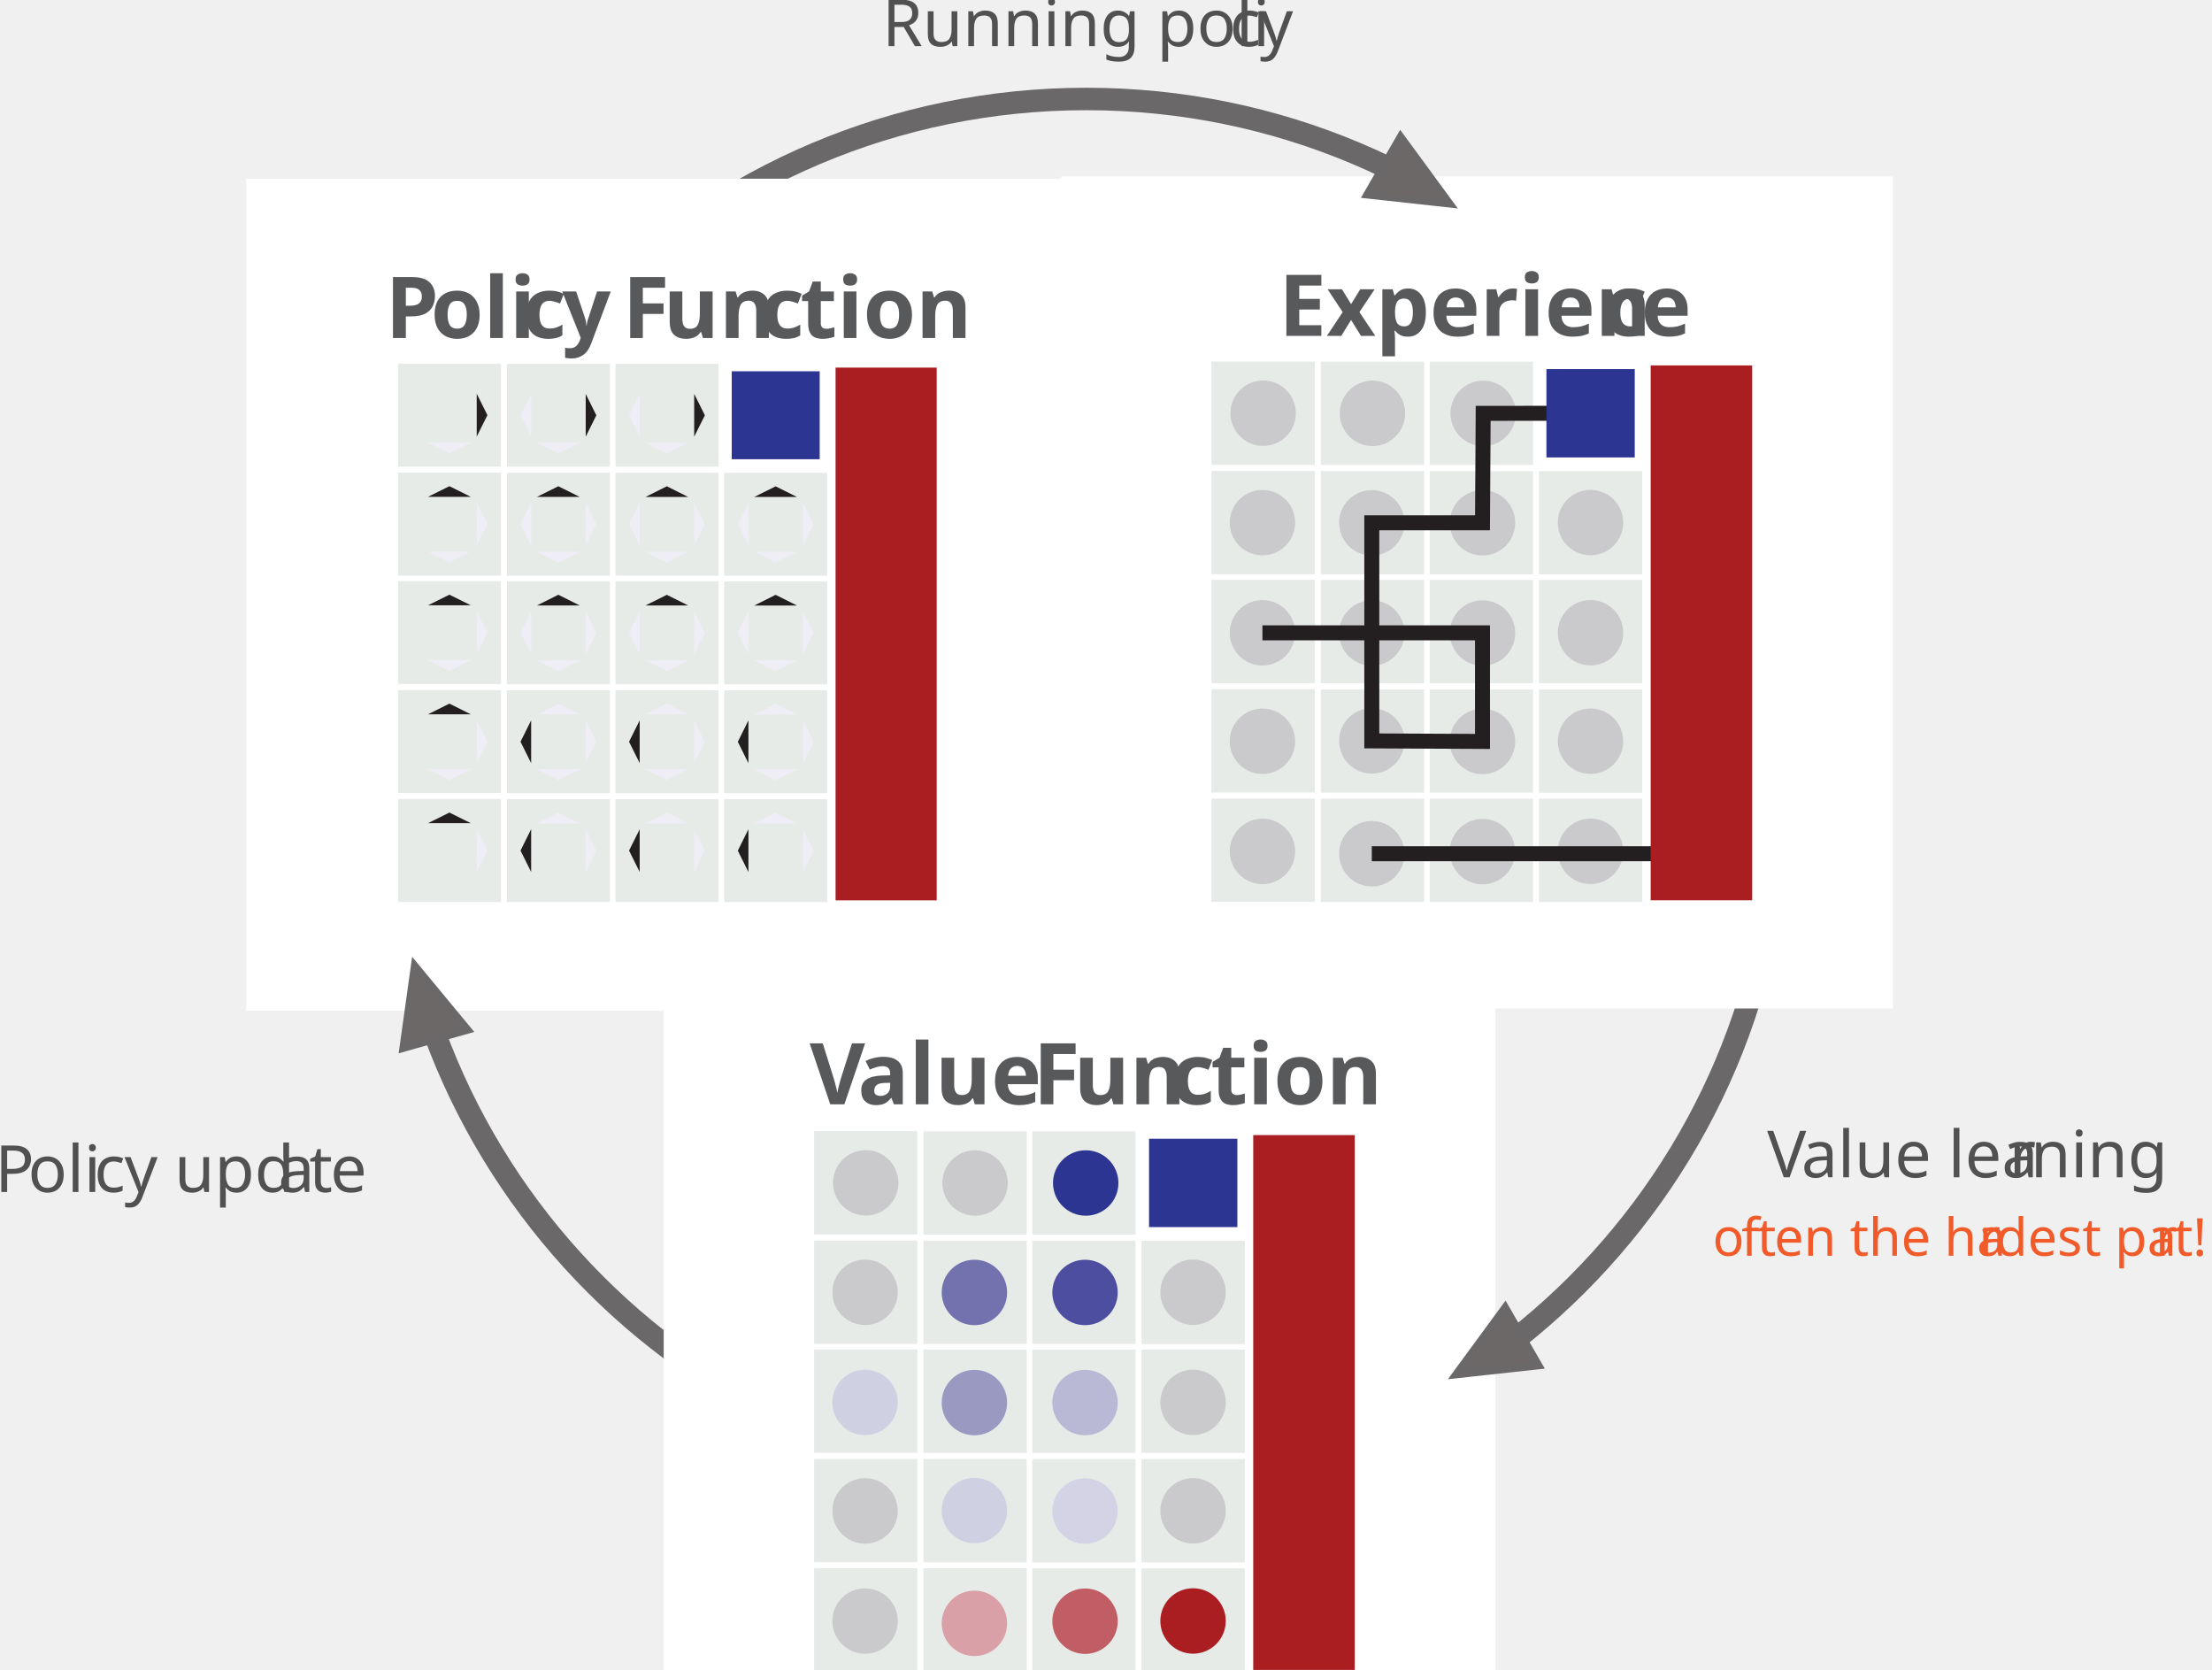
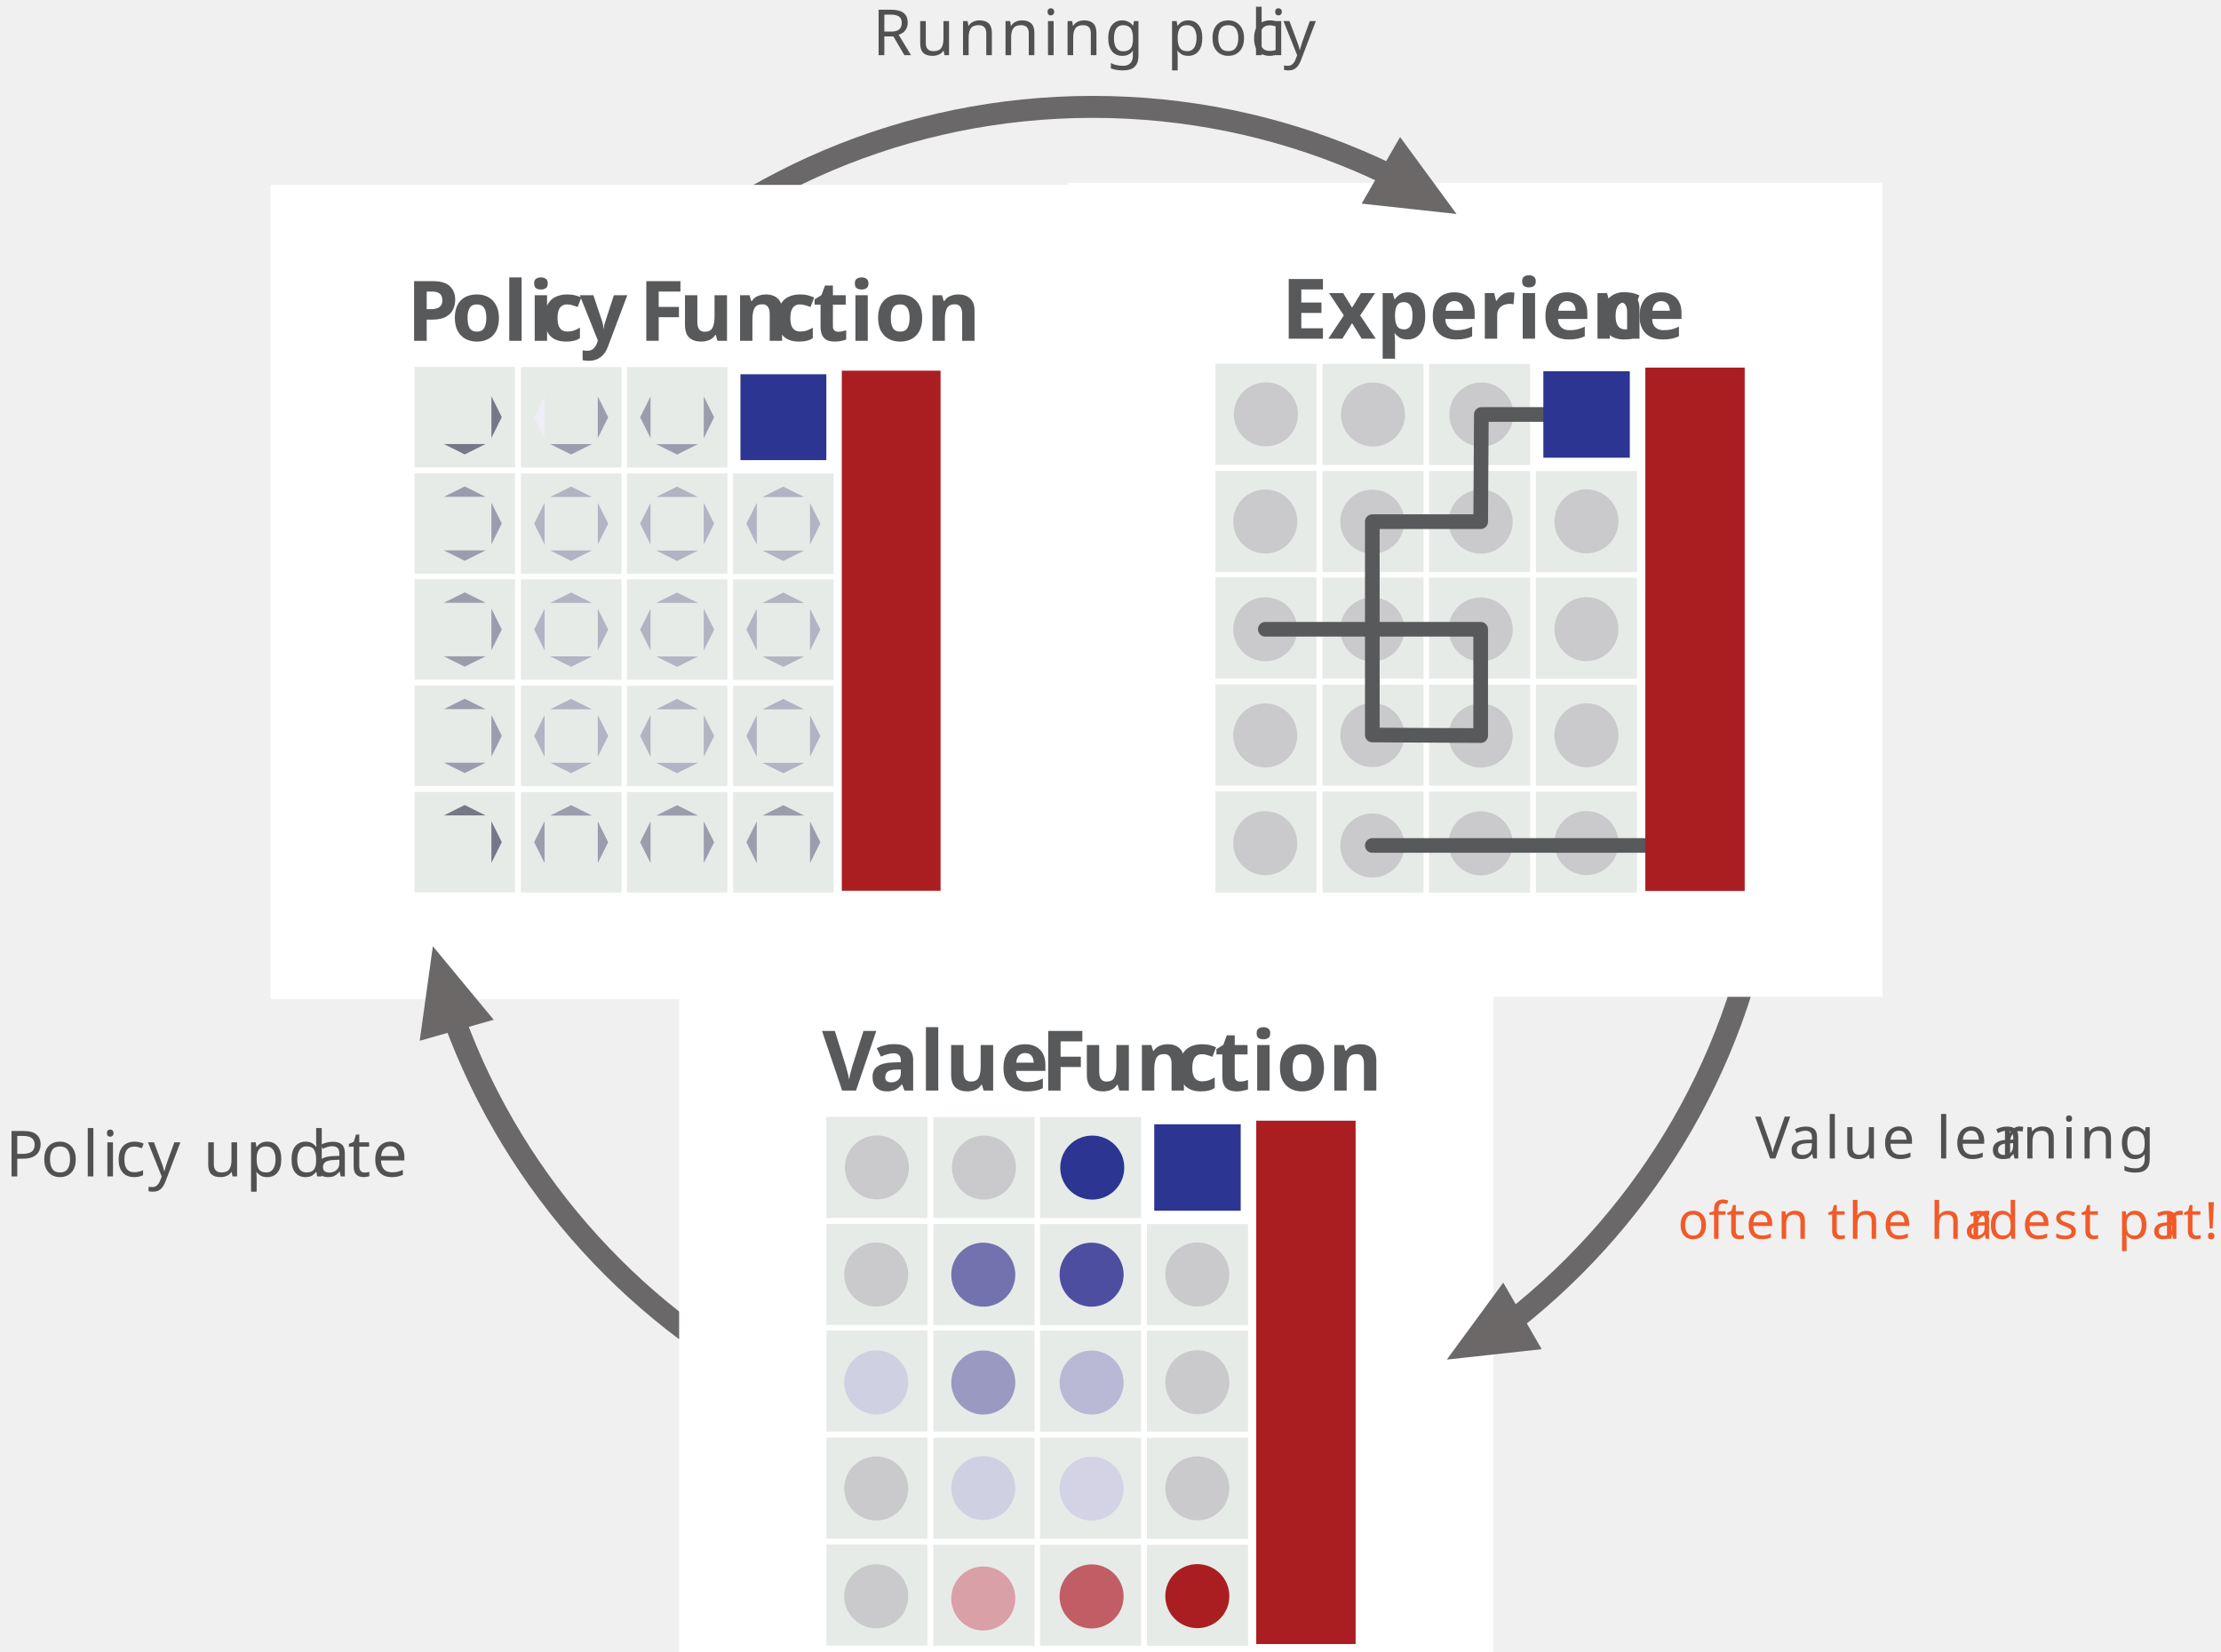
- <svg xmlns="http://www.w3.org/2000/svg" id="Layer_1" data-name="Layer 1" viewBox="0 0 295.52 223.05">
+ <svg xmlns="http://www.w3.org/2000/svg" id="Layer_1" data-name="Layer 1" viewBox="0 0 303.1 225.39">
  <defs>
-     <style>.cls-1,.cls-14{fill:none;}.cls-1,.cls-26{stroke:#6a6868;}.cls-1,.cls-14,.cls-2,.cls-26{stroke-miterlimit:10;}.cls-1{stroke-width:3px;}.cls-2{fill:#fff;stroke:#fff;stroke-width:12px;}.cls-3{fill:#aa1e22;}.cls-4{fill:#2c3592;}.cls-5{fill:#e7ebe8;}.cls-6{fill:#efedf6;}.cls-7{fill:#231f20;}.cls-8{font-size:11.39px;fill:#58595b;font-family:MyriadPro-Semibold, Myriad Pro;font-weight:700;}.cls-9{letter-spacing:-0.02em;}.cls-10{letter-spacing:0.02em;}.cls-11{letter-spacing:-0.03em;}.cls-12{letter-spacing:0.02em;}.cls-13{fill:#cac9cc;}.cls-14{stroke:#231f20;stroke-width:2px;}.cls-15{letter-spacing:-0.01em;}.cls-16{fill:#7272af;}.cls-17{fill:#4e4ea1;}.cls-18{fill:#d0d0e3;}.cls-19{fill:#9999c1;}.cls-20{fill:#b9b9d5;}.cls-21{fill:#d3d3e5;}.cls-22{fill:#d9a0a7;}.cls-23{fill:#c15d65;}.cls-24{letter-spacing:-0.04em;}.cls-25{letter-spacing:0.01em;}.cls-26{fill:#6c6868;}.cls-27{font-size:8.68px;fill:#515151;}.cls-27,.cls-32{font-family:MyriadPro-Regular, Myriad Pro;}.cls-28{letter-spacing:0.02em;}.cls-29{letter-spacing:-0.02em;}.cls-30{letter-spacing:0em;}.cls-31{letter-spacing:-0.01em;}.cls-32{font-size:7px;fill:#f15a29;}.cls-33{letter-spacing:0.01em;}.cls-34{letter-spacing:-0.01em;}.cls-35{letter-spacing:-0.01em;}.cls-36{letter-spacing:0.02em;}.cls-37{letter-spacing:-0.03em;}.cls-38{letter-spacing:0em;}</style>
+     <style>.cls-1,.cls-10{fill:none;}.cls-1,.cls-24{stroke:#6a6868;}.cls-1,.cls-2,.cls-24{stroke-miterlimit:10;}.cls-1{stroke-width:3px;}.cls-2{fill:#fff;stroke:#fff;stroke-width:12px;}.cls-3{font-size:11.39px;fill:#58595b;font-family:MyriadPro-Semibold, Myriad Pro;font-weight:700;}.cls-4{letter-spacing:-0.02em;}.cls-5{letter-spacing:0.02em;}.cls-6{letter-spacing:-0.03em;}.cls-7{letter-spacing:0.02em;}.cls-8{fill:#e7ebe8;}.cls-9{fill:#cac9cc;}.cls-10{stroke:#58595b;stroke-linecap:round;stroke-linejoin:round;stroke-width:2px;}.cls-11{fill:#aa1e22;}.cls-12{fill:#2c3592;}.cls-13{letter-spacing:-0.01em;}.cls-14{fill:#7272af;}.cls-15{fill:#4e4ea1;}.cls-16{fill:#d0d0e3;}.cls-17{fill:#9999c1;}.cls-18{fill:#b9b9d5;}.cls-19{fill:#d3d3e5;}.cls-20{fill:#d9a0a7;}.cls-21{fill:#c15d65;}.cls-22{letter-spacing:-0.04em;}.cls-23{letter-spacing:0.01em;}.cls-24{fill:#6c6868;}.cls-25,.cls-28{font-size:8.68px;}.cls-25,.cls-28,.cls-38{fill:#515151;}.cls-25,.cls-28,.cls-32,.cls-38{font-family:MyriadPro-Regular, Myriad Pro;}.cls-25,.cls-31{letter-spacing:0.05em;}.cls-26{letter-spacing:0.07em;}.cls-27{letter-spacing:0.05em;}.cls-28{letter-spacing:0.02em;}.cls-29{letter-spacing:0.05em;}.cls-30{letter-spacing:0.04em;}.cls-32{font-size:7px;fill:#f15a29;letter-spacing:0.05em;}.cls-33{letter-spacing:0.06em;}.cls-34{letter-spacing:0.04em;}.cls-35{letter-spacing:0.05em;}.cls-36{letter-spacing:0.04em;}.cls-37{letter-spacing:0.07em;}.cls-38{font-size:8px;letter-spacing:0.02em;}.cls-39{letter-spacing:0.05em;}.cls-40{letter-spacing:0.05em;}.cls-41{fill:#777787;}.cls-42{fill:#efedf6;}.cls-43{fill:#9b9dad;}.cls-44{fill:#b2b3c3;}</style>
  </defs>
-   <circle class="cls-1" cx="145.13" cy="105.97" r="92.75" />
-   <rect class="cls-2" x="38.9" y="29.87" width="99.12" height="99.12" />
-   <rect class="cls-3" x="111.63" y="49.1" width="13.51" height="71.16" />
-   <rect class="cls-4" x="97.76" y="49.59" width="11.75" height="11.75" />
-   <rect class="cls-5" x="53.18" y="48.58" width="13.75" height="13.75" />
-   <polygon class="cls-6" points="60.04 60.55 62.9 59.13 57.18 59.13 60.04 60.55" />
-   <polygon class="cls-7" points="65.12 55.45 63.69 52.59 63.69 58.31 65.12 55.45" />
-   <rect class="cls-5" x="67.73" y="48.59" width="13.75" height="13.75" />
-   <polygon class="cls-6" points="69.54 55.46 70.96 58.32 70.96 52.61 69.54 55.46" />
-   <polygon class="cls-6" points="74.59 60.56 77.45 59.14 71.73 59.14 74.59 60.56" />
-   <polygon class="cls-7" points="79.67 55.47 78.25 52.61 78.25 58.33 79.67 55.47" />
-   <rect class="cls-5" x="82.23" y="48.59" width="13.75" height="13.75" />
-   <polygon class="cls-6" points="84.04 55.47 85.46 58.33 85.46 52.61 84.04 55.47" />
-   <polygon class="cls-6" points="89.09 60.57 91.94 59.14 86.23 59.14 89.09 60.57" />
-   <polygon class="cls-7" points="94.17 55.47 92.74 52.61 92.74 58.33 94.17 55.47" />
-   <rect class="cls-5" x="53.18" y="63.13" width="13.75" height="13.75" />
-   <polygon class="cls-6" points="60.04 75.11 62.9 73.68 57.18 73.68 60.04 75.11" />
-   <polygon class="cls-6" points="65.12 70.01 63.69 67.15 63.69 72.87 65.12 70.01" />
-   <polygon class="cls-7" points="60.04 64.94 57.18 66.36 62.9 66.36 60.04 64.94" />
-   <rect class="cls-5" x="67.73" y="63.15" width="13.75" height="13.75" />
-   <polygon class="cls-6" points="69.54 70.02 70.96 72.88 70.96 67.16 69.54 70.02" />
-   <polygon class="cls-6" points="74.59 75.12 77.45 73.7 71.73 73.7 74.59 75.12" />
-   <polygon class="cls-6" points="79.67 70.02 78.25 67.17 78.25 72.88 79.67 70.02" />
-   <polygon class="cls-7" points="74.59 64.95 71.73 66.37 77.45 66.37 74.59 64.95" />
-   <rect class="cls-5" x="82.23" y="63.15" width="13.75" height="13.75" />
-   <polygon class="cls-6" points="84.04 70.02 85.46 72.88 85.46 67.17 84.04 70.02" />
-   <polygon class="cls-6" points="89.09 75.12 91.94 73.7 86.23 73.7 89.09 75.12" />
-   <polygon class="cls-6" points="94.17 70.03 92.74 67.17 92.74 72.88 94.17 70.03" />
-   <polygon class="cls-7" points="89.09 64.95 86.23 66.38 91.94 66.38 89.09 64.95" />
-   <rect class="cls-5" x="96.76" y="63.15" width="13.75" height="13.75" />
-   <polygon class="cls-6" points="98.57 70.03 99.99 72.89 99.99 67.17 98.57 70.03" />
-   <polygon class="cls-6" points="103.62 75.13 106.48 73.7 100.76 73.7 103.62 75.13" />
-   <polygon class="cls-6" points="108.7 70.03 107.28 67.17 107.28 72.89 108.7 70.03" />
-   <polygon class="cls-7" points="103.62 64.96 100.76 66.38 106.48 66.38 103.62 64.96" />
-   <rect class="cls-5" x="53.18" y="77.62" width="13.75" height="13.75" />
-   <polygon class="cls-6" points="60.04 89.6 62.9 88.17 57.18 88.17 60.04 89.6" />
-   <polygon class="cls-6" points="65.12 84.5 63.69 81.64 63.69 87.36 65.12 84.5" />
-   <polygon class="cls-7" points="60.04 79.43 57.18 80.85 62.9 80.85 60.04 79.43" />
-   <rect class="cls-5" x="67.73" y="77.64" width="13.75" height="13.75" />
-   <polygon class="cls-6" points="69.54 84.51 70.96 87.37 70.96 81.66 69.54 84.51" />
-   <polygon class="cls-6" points="74.59 89.61 77.45 88.19 71.73 88.19 74.59 89.61" />
-   <polygon class="cls-6" points="79.67 84.52 78.25 81.66 78.25 87.37 79.67 84.52" />
-   <polygon class="cls-7" points="74.59 79.44 71.73 80.87 77.45 80.87 74.59 79.44" />
-   <rect class="cls-5" x="82.23" y="77.64" width="13.75" height="13.75" />
-   <polygon class="cls-6" points="84.04 84.52 85.46 87.37 85.46 81.66 84.04 84.52" />
-   <polygon class="cls-6" points="89.09 89.62 91.94 88.19 86.23 88.19 89.09 89.62" />
-   <polygon class="cls-6" points="94.17 84.52 92.74 81.66 92.74 87.38 94.17 84.52" />
-   <polygon class="cls-7" points="89.09 79.45 86.23 80.87 91.94 80.87 89.09 79.45" />
-   <rect class="cls-5" x="96.76" y="77.65" width="13.75" height="13.75" />
-   <polygon class="cls-6" points="98.57 84.52 99.99 87.38 99.99 81.66 98.57 84.52" />
-   <polygon class="cls-6" points="103.62 89.62 106.48 88.2 100.76 88.2 103.62 89.62" />
-   <polygon class="cls-6" points="108.7 84.53 107.28 81.67 107.28 87.38 108.7 84.53" />
-   <polygon class="cls-7" points="103.62 79.45 100.76 80.88 106.48 80.88 103.62 79.45" />
-   <rect class="cls-5" x="53.18" y="92.18" width="13.75" height="13.75" />
-   <polygon class="cls-6" points="60.04 104.16 62.9 102.73 57.18 102.73 60.04 104.16" />
-   <polygon class="cls-6" points="65.12 99.06 63.69 96.2 63.69 101.92 65.12 99.06" />
-   <polygon class="cls-7" points="60.04 93.98 57.18 95.41 62.9 95.41 60.04 93.98" />
-   <rect class="cls-5" x="67.73" y="92.2" width="13.75" height="13.75" />
-   <polygon class="cls-7" points="69.54 99.07 70.96 101.93 70.96 96.21 69.54 99.07" />
-   <polygon class="cls-6" points="74.59 104.17 77.45 102.75 71.73 102.75 74.59 104.17" />
-   <polygon class="cls-6" points="79.67 99.07 78.25 96.21 78.25 101.93 79.67 99.07" />
-   <polygon class="cls-6" points="74.59 94 71.73 95.42 77.45 95.42 74.59 94" />
-   <rect class="cls-5" x="82.23" y="92.2" width="13.75" height="13.75" />
-   <polygon class="cls-7" points="84.04 99.07 85.46 101.93 85.46 96.21 84.04 99.07" />
-   <polygon class="cls-6" points="89.09 104.17 91.94 102.75 86.23 102.75 89.09 104.17" />
-   <polygon class="cls-6" points="94.17 99.08 92.74 96.22 92.74 101.93 94.17 99.08" />
-   <polygon class="cls-6" points="89.09 94 86.23 95.42 91.94 95.42 89.09 94" />
-   <rect class="cls-5" x="96.76" y="92.2" width="13.75" height="13.75" />
-   <polygon class="cls-7" points="98.57 99.08 99.99 101.94 99.99 96.22 98.57 99.08" />
-   <polygon class="cls-6" points="103.62 104.18 106.48 102.75 100.76 102.75 103.62 104.18" />
-   <polygon class="cls-6" points="108.7 99.08 107.28 96.22 107.28 101.94 108.7 99.08" />
-   <polygon class="cls-6" points="103.62 94.01 100.76 95.43 106.48 95.43 103.62 94.01" />
-   <rect class="cls-5" x="53.18" y="106.72" width="13.75" height="13.75" />
-   <polygon class="cls-6" points="65.12 113.6 63.69 110.74 63.69 116.46 65.12 113.6" />
-   <polygon class="cls-7" points="60.04 108.53 57.18 109.95 62.9 109.95 60.04 108.53" />
-   <rect class="cls-5" x="67.73" y="106.74" width="13.75" height="13.75" />
-   <polygon class="cls-7" points="69.54 113.61 70.96 116.47 70.96 110.75 69.54 113.61" />
-   <polygon class="cls-6" points="79.67 113.61 78.25 110.76 78.25 116.47 79.67 113.61" />
-   <polygon class="cls-6" points="74.59 108.54 71.73 109.97 77.45 109.97 74.59 108.54" />
-   <rect class="cls-5" x="82.23" y="106.74" width="13.75" height="13.75" />
-   <polygon class="cls-7" points="84.04 113.61 85.46 116.47 85.46 110.76 84.04 113.61" />
-   <polygon class="cls-6" points="94.17 113.62 92.74 110.76 92.74 116.48 94.17 113.62" />
-   <polygon class="cls-6" points="89.09 108.54 86.23 109.97 91.94 109.97 89.09 108.54" />
-   <rect class="cls-5" x="96.76" y="106.75" width="13.75" height="13.75" />
-   <polygon class="cls-7" points="98.57 113.62 99.99 116.48 99.99 110.76 98.57 113.62" />
-   <polygon class="cls-6" points="108.7 113.62 107.28 110.77 107.28 116.48 108.7 113.62" />
-   <polygon class="cls-6" points="103.62 108.55 100.76 109.97 106.48 109.97 103.62 108.55" />
-   <text class="cls-8" transform="translate(51.47 45.15)">
-     <tspan class="cls-9">P</tspan>
+   <circle class="cls-1" cx="149.14" cy="107.34" r="92.75" />
+   <rect class="cls-2" x="42.91" y="31.24" width="99.12" height="99.12" />
+   <text class="cls-3" transform="translate(55.48 46.52)">
+     <tspan class="cls-4">P</tspan>
    <tspan x="6.08" y="0">oli</tspan>
-     <tspan class="cls-10" x="18.35" y="0">c</tspan>
+     <tspan class="cls-5" x="18.35" y="0">c</tspan>
    <tspan x="23.64" y="0">y </tspan>
-     <tspan class="cls-11" x="31.69" y="0">F</tspan>
+     <tspan class="cls-6" x="31.69" y="0">F</tspan>
    <tspan x="37.14" y="0">un</tspan>
-     <tspan class="cls-12" x="50.13" y="0">c</tspan>
+     <tspan class="cls-7" x="50.13" y="0">c</tspan>
    <tspan x="55.42" y="0">tion</tspan>
  </text>
-   <rect class="cls-2" x="147.77" y="29.58" width="99.12" height="99.12" />
-   <rect class="cls-5" x="161.85" y="48.29" width="13.8" height="13.8" />
-   <rect class="cls-5" x="176.46" y="48.3" width="13.8" height="13.8" />
-   <rect class="cls-5" x="191.01" y="48.3" width="13.8" height="13.8" />
-   <rect class="cls-5" x="161.85" y="62.9" width="13.8" height="13.8" />
-   <rect class="cls-5" x="176.46" y="62.91" width="13.8" height="13.8" />
-   <rect class="cls-5" x="191.01" y="62.92" width="13.8" height="13.8" />
-   <rect class="cls-5" x="205.6" y="62.92" width="13.8" height="13.8" />
-   <rect class="cls-5" x="161.85" y="77.45" width="13.8" height="13.8" />
-   <rect class="cls-5" x="176.46" y="77.46" width="13.8" height="13.8" />
-   <rect class="cls-5" x="191.01" y="77.47" width="13.8" height="13.8" />
-   <rect class="cls-5" x="205.6" y="77.47" width="13.8" height="13.8" />
-   <rect class="cls-5" x="161.85" y="92.06" width="13.8" height="13.8" />
-   <rect class="cls-5" x="176.46" y="92.08" width="13.8" height="13.8" />
-   <rect class="cls-5" x="191.01" y="92.08" width="13.8" height="13.8" />
-   <rect class="cls-5" x="205.6" y="92.09" width="13.8" height="13.8" />
-   <rect class="cls-5" x="161.85" y="106.66" width="13.8" height="13.8" />
-   <rect class="cls-5" x="176.46" y="106.68" width="13.8" height="13.8" />
-   <rect class="cls-5" x="191.01" y="106.68" width="13.8" height="13.8" />
-   <rect class="cls-5" x="205.6" y="106.68" width="13.8" height="13.8" />
-   <circle class="cls-13" cx="168.75" cy="55.19" r="4.37" />
-   <circle class="cls-13" cx="183.36" cy="55.21" r="4.37" />
-   <circle class="cls-13" cx="198.15" cy="55.21" r="4.37" />
-   <circle class="cls-13" cx="168.66" cy="69.81" r="4.37" />
-   <circle class="cls-13" cx="183.27" cy="69.83" r="4.37" />
-   <circle class="cls-13" cx="198.06" cy="69.83" r="4.37" />
-   <circle class="cls-13" cx="212.49" cy="69.8" r="4.37" />
-   <circle class="cls-13" cx="168.66" cy="84.52" r="4.37" />
-   <circle class="cls-13" cx="183.27" cy="84.55" r="4.37" />
-   <circle class="cls-13" cx="198.06" cy="84.55" r="4.37" />
-   <circle class="cls-13" cx="212.49" cy="84.51" r="4.37" />
-   <circle class="cls-13" cx="168.66" cy="99.01" r="4.37" />
-   <circle class="cls-13" cx="183.27" cy="98.96" r="4.37" />
-   <circle class="cls-13" cx="198.06" cy="99.03" r="4.37" />
-   <circle class="cls-13" cx="212.49" cy="99" r="4.37" />
-   <circle class="cls-13" cx="168.66" cy="113.72" r="4.37" />
-   <circle class="cls-13" cx="183.27" cy="114.03" r="4.37" />
-   <circle class="cls-13" cx="198.06" cy="113.75" r="4.37" />
-   <circle class="cls-13" cx="212.49" cy="113.71" r="4.37" />
-   <polyline class="cls-14" points="168.66 84.53 198.06 84.53 198.06 99.03 183.27 98.96 183.27 69.83 198.06 69.83 198.15 55.21 212.5 55.2" />
-   <line class="cls-14" x1="183.27" y1="114.03" x2="227.31" y2="114.03" />
-   <rect class="cls-3" x="220.53" y="48.81" width="13.56" height="71.44" />
-   <rect class="cls-4" x="206.6" y="49.3" width="11.8" height="11.8" />
-   <text class="cls-8" transform="translate(170.83 44.86)">Experien<tspan class="cls-15" x="43.39" y="0">c</tspan>
+   <rect class="cls-2" x="151.78" y="30.95" width="99.12" height="99.12" />
+   <rect class="cls-8" x="165.86" y="49.66" width="13.8" height="13.8" />
+   <rect class="cls-8" x="180.47" y="49.67" width="13.8" height="13.8" />
+   <rect class="cls-8" x="195.02" y="49.68" width="13.8" height="13.8" />
+   <rect class="cls-8" x="165.86" y="64.27" width="13.8" height="13.8" />
+   <rect class="cls-8" x="180.47" y="64.29" width="13.8" height="13.8" />
+   <rect class="cls-8" x="195.02" y="64.29" width="13.8" height="13.8" />
+   <rect class="cls-8" x="209.61" y="64.3" width="13.8" height="13.8" />
+   <rect class="cls-8" x="165.86" y="78.82" width="13.8" height="13.8" />
+   <rect class="cls-8" x="180.47" y="78.84" width="13.8" height="13.8" />
+   <rect class="cls-8" x="195.02" y="78.84" width="13.8" height="13.8" />
+   <rect class="cls-8" x="209.61" y="78.85" width="13.8" height="13.8" />
+   <rect class="cls-8" x="165.86" y="93.43" width="13.8" height="13.8" />
+   <rect class="cls-8" x="180.47" y="93.45" width="13.8" height="13.8" />
+   <rect class="cls-8" x="195.02" y="93.45" width="13.8" height="13.8" />
+   <rect class="cls-8" x="209.61" y="93.46" width="13.8" height="13.8" />
+   <rect class="cls-8" x="165.86" y="108.03" width="13.8" height="13.8" />
+   <rect class="cls-8" x="180.47" y="108.05" width="13.8" height="13.8" />
+   <rect class="cls-8" x="195.02" y="108.05" width="13.8" height="13.8" />
+   <rect class="cls-8" x="209.61" y="108.06" width="13.8" height="13.8" />
+   <circle class="cls-9" cx="172.76" cy="56.56" r="4.37" />
+   <circle class="cls-9" cx="187.37" cy="56.58" r="4.37" />
+   <circle class="cls-9" cx="202.16" cy="56.58" r="4.37" />
+   <circle class="cls-9" cx="172.67" cy="71.19" r="4.37" />
+   <circle class="cls-9" cx="187.28" cy="71.21" r="4.37" />
+   <circle class="cls-9" cx="202.07" cy="71.21" r="4.37" />
+   <circle class="cls-9" cx="216.5" cy="71.17" r="4.37" />
+   <circle class="cls-9" cx="172.67" cy="85.9" r="4.37" />
+   <circle class="cls-9" cx="187.28" cy="85.92" r="4.37" />
+   <circle class="cls-9" cx="202.07" cy="85.92" r="4.37" />
+   <circle class="cls-9" cx="216.5" cy="85.88" r="4.37" />
+   <circle class="cls-9" cx="172.67" cy="100.39" r="4.37" />
+   <circle class="cls-9" cx="187.28" cy="100.34" r="4.37" />
+   <circle class="cls-9" cx="202.07" cy="100.41" r="4.37" />
+   <circle class="cls-9" cx="216.5" cy="100.37" r="4.37" />
+   <circle class="cls-9" cx="172.67" cy="115.1" r="4.37" />
+   <circle class="cls-9" cx="187.28" cy="115.41" r="4.37" />
+   <circle class="cls-9" cx="202.07" cy="115.12" r="4.37" />
+   <circle class="cls-9" cx="216.5" cy="115.08" r="4.37" />
+   <polyline class="cls-10" points="172.68 85.9 202.07 85.9 202.07 100.41 187.28 100.33 187.28 71.21 202.07 71.21 202.16 56.58 216.51 56.58" />
+   <line class="cls-10" x1="187.28" y1="115.41" x2="231.32" y2="115.41" />
+   <rect class="cls-11" x="224.54" y="50.18" width="13.56" height="71.44" />
+   <rect class="cls-12" x="210.62" y="50.68" width="11.8" height="11.8" />
+   <text class="cls-3" transform="translate(174.84 46.23)">Experien<tspan class="cls-13" x="43.39" y="0">c</tspan>
    <tspan x="48.4" y="0">e</tspan>
  </text>
-   <rect class="cls-2" x="94.67" y="132.22" width="99.12" height="99.12" />
-   <rect class="cls-3" x="167.43" y="151.61" width="13.56" height="71.44" />
-   <rect class="cls-4" x="153.51" y="152.1" width="11.8" height="11.8" />
-   <rect class="cls-5" x="108.76" y="151.08" width="13.8" height="13.8" />
-   <rect class="cls-5" x="123.37" y="151.1" width="13.8" height="13.8" />
-   <rect class="cls-5" x="137.92" y="151.1" width="13.8" height="13.8" />
-   <rect class="cls-5" x="108.76" y="165.7" width="13.8" height="13.8" />
-   <rect class="cls-5" x="123.37" y="165.71" width="13.8" height="13.8" />
-   <rect class="cls-5" x="137.92" y="165.71" width="13.8" height="13.8" />
-   <rect class="cls-5" x="152.51" y="165.72" width="13.8" height="13.8" />
-   <rect class="cls-5" x="108.76" y="180.25" width="13.8" height="13.8" />
-   <rect class="cls-5" x="123.37" y="180.26" width="13.8" height="13.8" />
-   <rect class="cls-5" x="137.92" y="180.26" width="13.8" height="13.8" />
-   <rect class="cls-5" x="152.51" y="180.27" width="13.8" height="13.8" />
-   <rect class="cls-5" x="108.76" y="194.86" width="13.8" height="13.8" />
-   <rect class="cls-5" x="123.37" y="194.87" width="13.8" height="13.8" />
-   <rect class="cls-5" x="137.92" y="194.88" width="13.8" height="13.8" />
-   <rect class="cls-5" x="152.51" y="194.88" width="13.8" height="13.8" />
-   <rect class="cls-5" x="108.76" y="209.46" width="13.8" height="13.8" />
-   <rect class="cls-5" x="123.37" y="209.47" width="13.8" height="13.8" />
-   <rect class="cls-5" x="137.92" y="209.48" width="13.8" height="13.8" />
-   <rect class="cls-5" x="152.51" y="209.48" width="13.8" height="13.8" />
-   <circle class="cls-13" cx="115.66" cy="157.99" r="4.37" />
-   <circle class="cls-13" cx="130.27" cy="158.01" r="4.37" />
-   <circle class="cls-4" cx="145.05" cy="158.01" r="4.37" />
-   <circle class="cls-13" cx="115.57" cy="172.61" r="4.37" />
-   <circle class="cls-16" cx="130.18" cy="172.63" r="4.37" />
-   <circle class="cls-17" cx="144.96" cy="172.63" r="4.37" />
-   <circle class="cls-13" cx="159.39" cy="172.6" r="4.37" />
-   <circle class="cls-18" cx="115.57" cy="187.32" r="4.37" />
-   <circle class="cls-19" cx="130.18" cy="187.34" r="4.37" />
-   <circle class="cls-20" cx="144.96" cy="187.34" r="4.37" />
-   <circle class="cls-13" cx="159.39" cy="187.31" r="4.37" />
-   <circle class="cls-13" cx="115.57" cy="201.81" r="4.37" />
-   <circle class="cls-18" cx="130.18" cy="201.76" r="4.37" />
-   <circle class="cls-21" cx="144.96" cy="201.83" r="4.37" />
-   <circle class="cls-13" cx="159.39" cy="201.8" r="4.37" />
-   <circle class="cls-13" cx="115.57" cy="216.52" r="4.37" />
-   <circle class="cls-22" cx="130.18" cy="216.83" r="4.37" />
-   <circle class="cls-23" cx="144.96" cy="216.54" r="4.37" />
-   <circle class="cls-3" cx="159.39" cy="216.51" r="4.37" />
-   <text class="cls-8" transform="translate(108.17 147.5)">
-     <tspan class="cls-24">V</tspan>
+   <rect class="cls-2" x="98.68" y="133.59" width="99.12" height="99.12" />
+   <rect class="cls-11" x="171.44" y="152.98" width="13.56" height="71.44" />
+   <rect class="cls-12" x="157.52" y="153.47" width="11.8" height="11.8" />
+   <rect class="cls-8" x="112.77" y="152.46" width="13.8" height="13.8" />
+   <rect class="cls-8" x="127.38" y="152.47" width="13.8" height="13.8" />
+   <rect class="cls-8" x="141.93" y="152.48" width="13.8" height="13.8" />
+   <rect class="cls-8" x="112.77" y="167.07" width="13.8" height="13.8" />
+   <rect class="cls-8" x="127.38" y="167.08" width="13.8" height="13.8" />
+   <rect class="cls-8" x="141.93" y="167.09" width="13.8" height="13.8" />
+   <rect class="cls-8" x="156.52" y="167.09" width="13.8" height="13.8" />
+   <rect class="cls-8" x="112.77" y="181.62" width="13.8" height="13.8" />
+   <rect class="cls-8" x="127.38" y="181.63" width="13.8" height="13.8" />
+   <rect class="cls-8" x="141.93" y="181.64" width="13.8" height="13.8" />
+   <rect class="cls-8" x="156.52" y="181.64" width="13.8" height="13.8" />
+   <rect class="cls-8" x="112.77" y="196.23" width="13.8" height="13.8" />
+   <rect class="cls-8" x="127.38" y="196.25" width="13.8" height="13.8" />
+   <rect class="cls-8" x="141.93" y="196.25" width="13.8" height="13.8" />
+   <rect class="cls-8" x="156.52" y="196.26" width="13.8" height="13.8" />
+   <rect class="cls-8" x="112.77" y="210.83" width="13.8" height="13.8" />
+   <rect class="cls-8" x="127.38" y="210.85" width="13.8" height="13.8" />
+   <rect class="cls-8" x="141.93" y="210.85" width="13.8" height="13.8" />
+   <rect class="cls-8" x="156.52" y="210.86" width="13.8" height="13.8" />
+   <circle class="cls-9" cx="119.67" cy="159.36" r="4.37" />
+   <circle class="cls-9" cx="134.28" cy="159.38" r="4.37" />
+   <circle class="cls-12" cx="149.06" cy="159.38" r="4.37" />
+   <circle class="cls-9" cx="119.58" cy="173.98" r="4.37" />
+   <circle class="cls-14" cx="134.19" cy="174" r="4.37" />
+   <circle class="cls-15" cx="148.97" cy="174" r="4.37" />
+   <circle class="cls-9" cx="163.4" cy="173.97" r="4.37" />
+   <circle class="cls-16" cx="119.58" cy="188.7" r="4.37" />
+   <circle class="cls-17" cx="134.19" cy="188.72" r="4.37" />
+   <circle class="cls-18" cx="148.97" cy="188.72" r="4.37" />
+   <circle class="cls-9" cx="163.4" cy="188.68" r="4.37" />
+   <circle class="cls-9" cx="119.58" cy="203.18" r="4.37" />
+   <circle class="cls-16" cx="134.19" cy="203.13" r="4.37" />
+   <circle class="cls-19" cx="148.97" cy="203.2" r="4.37" />
+   <circle class="cls-9" cx="163.4" cy="203.17" r="4.37" />
+   <circle class="cls-9" cx="119.58" cy="217.9" r="4.37" />
+   <circle class="cls-20" cx="134.19" cy="218.2" r="4.37" />
+   <circle class="cls-21" cx="148.97" cy="217.92" r="4.37" />
+   <circle class="cls-11" cx="163.4" cy="217.88" r="4.37" />
+   <text class="cls-3" transform="translate(112.18 148.87)">
+     <tspan class="cls-22">V</tspan>
    <tspan x="6.41" y="0">alue </tspan>
-     <tspan class="cls-11" x="29.84" y="0">F</tspan>
+     <tspan class="cls-6" x="29.84" y="0">F</tspan>
    <tspan x="35.28" y="0">un</tspan>
-     <tspan class="cls-25" x="48.28" y="0">c</tspan>
+     <tspan class="cls-23" x="48.28" y="0">c</tspan>
    <tspan x="53.56" y="0">tion</tspan>
  </text>
-   <polygon class="cls-26" points="194.51 183.6 205.57 182.39 201.09 174.63 194.51 183.6" />
-   <polygon class="cls-26" points="55.4 128.99 53.86 140 62.49 137.56 55.4 128.99" />
-   <polygon class="cls-26" points="193.69 27.22 187.11 18.25 182.63 26.01 193.69 27.22" />
-   <text class="cls-27" transform="translate(117.87 6.16)">Running poli<tspan class="cls-28" x="46.4" y="0">c</tspan>
-     <tspan x="50.44" y="0">y</tspan>
-   </text>
-   <text class="cls-27" transform="translate(-0.67 159.21)">
-     <tspan class="cls-29">P</tspan>
-     <tspan x="4.4" y="0">oli</tspan>
-     <tspan class="cls-28" x="13.24" y="0">c</tspan>
-     <tspan x="17.29" y="0">y upd</tspan>
-     <tspan class="cls-30" x="37.82" y="0">a</tspan>
-     <tspan class="cls-31" x="41.97" y="0">t</tspan>
-     <tspan x="44.79" y="0">e</tspan>
-   </text>
-   <text class="cls-32" transform="translate(228.8 167.73)">o<tspan class="cls-33" x="3.84" y="0">f</tspan>
-     <tspan class="cls-34" x="5.96" y="0">t</tspan>
-     <tspan x="8.24" y="0">en the ha</tspan>
-     <tspan class="cls-35" x="35.57" y="0">r</tspan>
-     <tspan x="37.79" y="0">dest pa</tspan>
-     <tspan class="cls-36" x="59.17" y="0">r</tspan>
-     <tspan x="61.63" y="0">t!</tspan>
-   </text>
-   <text class="cls-27" transform="translate(236.09 157.25)">
-     <tspan class="cls-37">V</tspan>
-     <tspan x="4.56" y="0">alue lea</tspan>
-     <tspan class="cls-38" x="32.33" y="0">r</tspan>
-     <tspan x="35.2" y="0">ning</tspan>
-   </text>
+   <polygon class="cls-24" points="198.52 184.97 209.58 183.76 205.1 176 198.52 184.97" />
+   <polygon class="cls-24" points="59.41 130.36 57.88 141.38 66.5 138.93 59.41 130.36" />
+   <polygon class="cls-24" points="197.7 28.59 191.12 19.62 186.64 27.38 197.7 28.59" />
+   <text class="cls-25" transform="translate(119.06 7.53)">Running poli<tspan class="cls-26" x="51.6" y="0">c</tspan>
+     <tspan class="cls-27" x="56.08" y="0">y</tspan>
+   </text>
+   <text class="cls-28" transform="translate(0.73 160.59)">P<tspan class="cls-27" x="4.83" y="0">oli</tspan>
+     <tspan class="cls-26" x="14.98" y="0">c</tspan>
+     <tspan class="cls-27" x="19.45" y="0">y upd</tspan>
+     <tspan class="cls-29" x="42.16" y="0">a</tspan>
+     <tspan class="cls-30" x="46.74" y="0">t</tspan>
+     <tspan class="cls-31" x="50" y="0">e</tspan>
+   </text>
+   <text class="cls-32" transform="translate(228.96 169.1)">o<tspan class="cls-33" x="4.19" y="0">f</tspan>
+     <tspan class="cls-34" x="6.66" y="0">t</tspan>
+     <tspan class="cls-35" x="9.29" y="0">en the ha</tspan>
+     <tspan class="cls-36" x="39.77" y="0">r</tspan>
+     <tspan class="cls-35" x="42.34" y="0">dest pa</tspan>
+     <tspan class="cls-37" x="66.17" y="0">r</tspan>
+     <tspan class="cls-35" x="68.98" y="0">t!</tspan>
+   </text>
+   <text class="cls-38" transform="translate(239.52 158.14)">V<tspan class="cls-39" x="4.6" y="0">alue lea</tspan>
+     <tspan class="cls-40" x="33.41" y="0">r</tspan>
+     <tspan class="cls-39" x="36.46" y="0">ning</tspan>
+   </text>
+   <rect class="cls-11" x="114.88" y="50.6" width="13.48" height="70.99" />
+   <rect class="cls-12" x="101.05" y="51.09" width="11.72" height="11.72" />
+   <rect class="cls-8" x="56.57" y="50.08" width="13.72" height="13.72" />
+   <polygon class="cls-41" points="63.42 62.03 66.27 60.61 60.57 60.61 63.42 62.03" />
+   <polygon class="cls-41" points="68.48 56.94 67.06 54.09 67.06 59.79 68.48 56.94" />
+   <rect class="cls-8" x="71.09" y="50.1" width="13.72" height="13.72" />
+   <polygon class="cls-42" points="72.9 56.95 74.32 59.81 74.32 54.1 72.9 56.95" />
+   <polygon class="cls-43" points="77.94 62.04 80.79 60.62 75.08 60.62 77.94 62.04" />
+   <polygon class="cls-43" points="83 56.96 81.58 54.11 81.58 59.81 83 56.96" />
+   <rect class="cls-8" x="85.55" y="50.1" width="13.72" height="13.72" />
+   <polygon class="cls-43" points="87.36 56.96 88.78 59.81 88.78 54.11 87.36 56.96" />
+   <polygon class="cls-43" points="92.4 62.05 95.25 60.63 89.55 60.63 92.4 62.05" />
+   <polygon class="cls-43" points="97.46 56.96 96.04 54.11 96.04 59.81 97.46 56.96" />
+   <rect class="cls-8" x="56.57" y="64.6" width="13.72" height="13.72" />
+   <polygon class="cls-43" points="63.42 76.55 66.27 75.13 60.57 75.13 63.42 76.55" />
+   <polygon class="cls-43" points="68.48 71.46 67.06 68.61 67.06 74.31 68.48 71.46" />
+   <polygon class="cls-43" points="63.42 66.4 60.57 67.82 66.27 67.82 63.42 66.4" />
+   <rect class="cls-8" x="71.09" y="64.62" width="13.72" height="13.72" />
+   <polygon class="cls-44" points="72.9 71.48 74.32 74.33 74.32 68.62 72.9 71.48" />
+   <polygon class="cls-44" points="77.94 76.56 80.79 75.14 75.08 75.14 77.94 76.56" />
+   <polygon class="cls-44" points="83 71.48 81.58 68.63 81.58 74.33 83 71.48" />
+   <polygon class="cls-44" points="77.94 66.42 75.08 67.84 80.79 67.84 77.94 66.42" />
+   <rect class="cls-8" x="85.55" y="64.62" width="13.72" height="13.72" />
+   <polygon class="cls-44" points="87.36 71.48 88.78 74.33 88.78 68.63 87.36 71.48" />
+   <polygon class="cls-44" points="92.4 76.57 95.25 75.15 89.55 75.15 92.4 76.57" />
+   <polygon class="cls-44" points="97.46 71.48 96.04 68.63 96.04 74.33 97.46 71.48" />
+   <polygon class="cls-44" points="92.4 66.42 89.55 67.84 95.25 67.84 92.4 66.42" />
+   <rect class="cls-8" x="100.05" y="64.63" width="13.72" height="13.72" />
+   <polygon class="cls-44" points="101.86 71.48 103.28 74.34 103.28 68.63 101.86 71.48" />
+   <polygon class="cls-44" points="106.9 76.57 109.75 75.15 104.05 75.15 106.9 76.57" />
+   <polygon class="cls-44" points="111.96 71.49 110.54 68.64 110.54 74.34 111.96 71.49" />
+   <polygon class="cls-44" points="106.9 66.43 104.05 67.85 109.75 67.85 106.9 66.43" />
+   <rect class="cls-8" x="56.57" y="79.06" width="13.72" height="13.72" />
+   <polygon class="cls-43" points="63.42 91.01 66.27 89.59 60.57 89.59 63.42 91.01" />
+   <polygon class="cls-43" points="68.48 85.92 67.06 83.07 67.06 88.77 68.48 85.92" />
+   <polygon class="cls-43" points="63.42 80.86 60.57 82.28 66.27 82.28 63.42 80.86" />
+   <rect class="cls-8" x="71.09" y="79.08" width="13.72" height="13.72" />
+   <polygon class="cls-44" points="72.9 85.93 74.32 88.79 74.32 83.08 72.9 85.93" />
+   <polygon class="cls-44" points="77.94 91.02 80.79 89.6 75.08 89.6 77.94 91.02" />
+   <polygon class="cls-44" points="83 85.94 81.58 83.09 81.58 88.79 83 85.94" />
+   <polygon class="cls-44" points="77.94 80.88 75.08 82.3 80.79 82.3 77.94 80.88" />
+   <rect class="cls-8" x="85.55" y="79.08" width="13.72" height="13.72" />
+   <polygon class="cls-44" points="87.36 85.94 88.78 88.79 88.78 83.09 87.36 85.94" />
+   <polygon class="cls-44" points="92.4 91.03 95.25 89.61 89.55 89.61 92.4 91.03" />
+   <polygon class="cls-44" points="97.46 85.94 96.04 83.09 96.04 88.79 97.46 85.94" />
+   <polygon class="cls-44" points="92.4 80.88 89.55 82.3 95.25 82.3 92.4 80.88" />
+   <rect class="cls-8" x="100.05" y="79.09" width="13.72" height="13.72" />
+   <polygon class="cls-44" points="101.86 85.94 103.28 88.79 103.28 83.09 101.86 85.94" />
+   <polygon class="cls-44" points="106.9 91.03 109.75 89.61 104.05 89.61 106.9 91.03" />
+   <polygon class="cls-44" points="111.96 85.95 110.54 83.09 110.54 88.8 111.96 85.95" />
+   <polygon class="cls-44" points="106.9 80.89 104.05 82.31 109.75 82.31 106.9 80.89" />
+   <rect class="cls-8" x="56.57" y="93.58" width="13.72" height="13.72" />
+   <polygon class="cls-43" points="63.42 105.53 66.27 104.11 60.57 104.11 63.42 105.53" />
+   <polygon class="cls-43" points="68.48 100.44 67.06 97.59 67.06 103.3 68.48 100.44" />
+   <polygon class="cls-43" points="63.42 95.38 60.57 96.8 66.27 96.8 63.42 95.38" />
+   <rect class="cls-8" x="71.09" y="93.6" width="13.72" height="13.72" />
+   <polygon class="cls-44" points="72.9 100.46 74.32 103.31 74.32 97.6 72.9 100.46" />
+   <polygon class="cls-44" points="77.94 105.54 80.79 104.12 75.08 104.12 77.94 105.54" />
+   <polygon class="cls-44" points="83 100.46 81.58 97.61 81.58 103.31 83 100.46" />
+   <polygon class="cls-44" points="77.94 95.4 75.08 96.82 80.79 96.82 77.94 95.4" />
+   <rect class="cls-8" x="85.55" y="93.6" width="13.72" height="13.72" />
+   <polygon class="cls-44" points="87.36 100.46 88.78 103.31 88.78 97.61 87.36 100.46" />
+   <polygon class="cls-44" points="92.4 105.55 95.25 104.13 89.55 104.13 92.4 105.55" />
+   <polygon class="cls-44" points="97.46 100.46 96.04 97.61 96.04 103.31 97.46 100.46" />
+   <polygon class="cls-44" points="92.4 95.4 89.55 96.82 95.25 96.82 92.4 95.4" />
+   <rect class="cls-8" x="100.05" y="93.61" width="13.72" height="13.72" />
+   <polygon class="cls-44" points="101.86 100.46 103.28 103.31 103.28 97.61 101.86 100.46" />
+   <polygon class="cls-44" points="106.9 105.55 109.75 104.13 104.05 104.13 106.9 105.55" />
+   <polygon class="cls-44" points="111.96 100.47 110.54 97.62 110.54 103.32 111.96 100.47" />
+   <polygon class="cls-44" points="106.9 95.41 104.05 96.83 109.75 96.83 106.9 95.41" />
+   <rect class="cls-8" x="56.57" y="108.09" width="13.72" height="13.72" />
+   <polygon class="cls-41" points="68.48 114.95 67.06 112.1 67.06 117.8 68.48 114.95" />
+   <polygon class="cls-41" points="63.42 109.89 60.57 111.31 66.27 111.31 63.42 109.89" />
+   <rect class="cls-8" x="71.09" y="108.11" width="13.72" height="13.72" />
+   <polygon class="cls-43" points="72.9 114.96 74.32 117.81 74.32 112.11 72.9 114.96" />
+   <polygon class="cls-43" points="83 114.97 81.58 112.11 81.58 117.82 83 114.97" />
+   <polygon class="cls-43" points="77.94 109.91 75.08 111.33 80.79 111.33 77.94 109.91" />
+   <rect class="cls-8" x="85.55" y="108.11" width="13.72" height="13.72" />
+   <polygon class="cls-43" points="87.36 114.97 88.78 117.82 88.78 112.11 87.36 114.97" />
+   <polygon class="cls-43" points="97.46 114.97 96.04 112.12 96.04 117.82 97.46 114.97" />
+   <polygon class="cls-43" points="92.4 109.91 89.55 111.33 95.25 111.33 92.4 109.91" />
+   <rect class="cls-8" x="100.05" y="108.11" width="13.72" height="13.72" />
+   <polygon class="cls-43" points="101.86 114.97 103.28 117.82 103.28 112.12 101.86 114.97" />
+   <polygon class="cls-43" points="111.96 114.97 110.54 112.12 110.54 117.83 111.96 114.97" />
+   <polygon class="cls-43" points="106.9 109.91 104.05 111.33 109.75 111.33 106.9 109.91" />
</svg>
